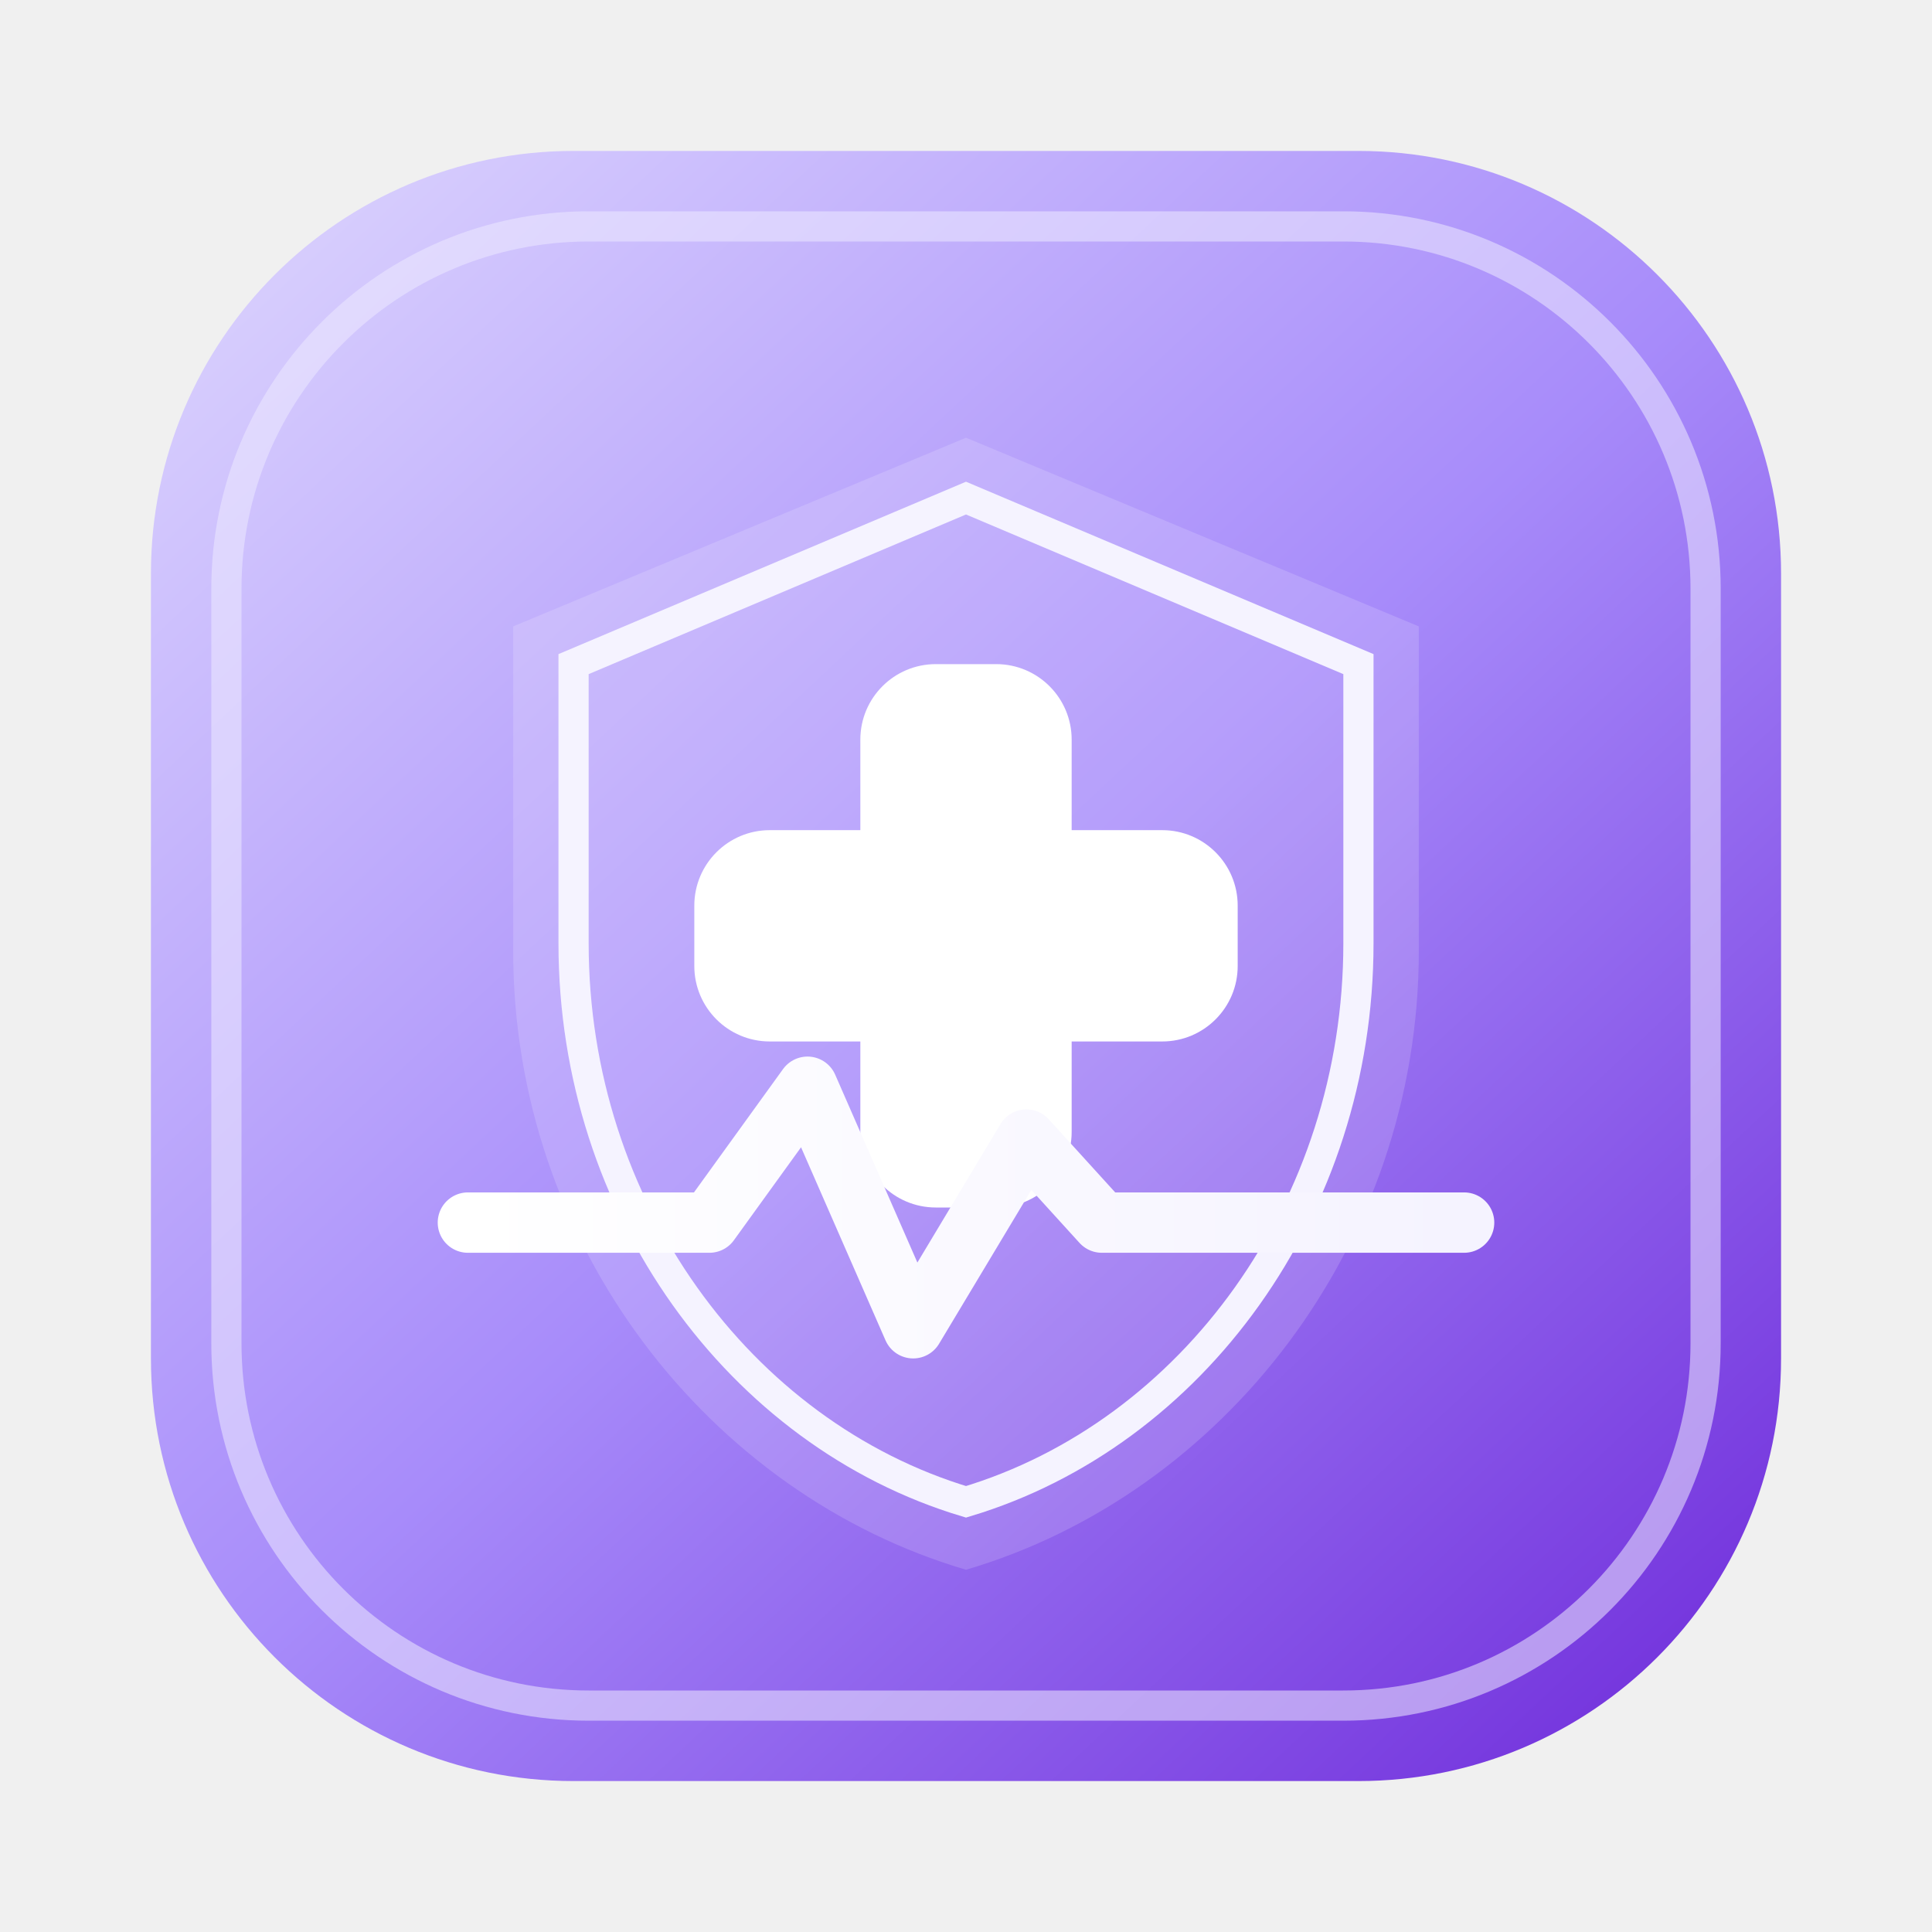
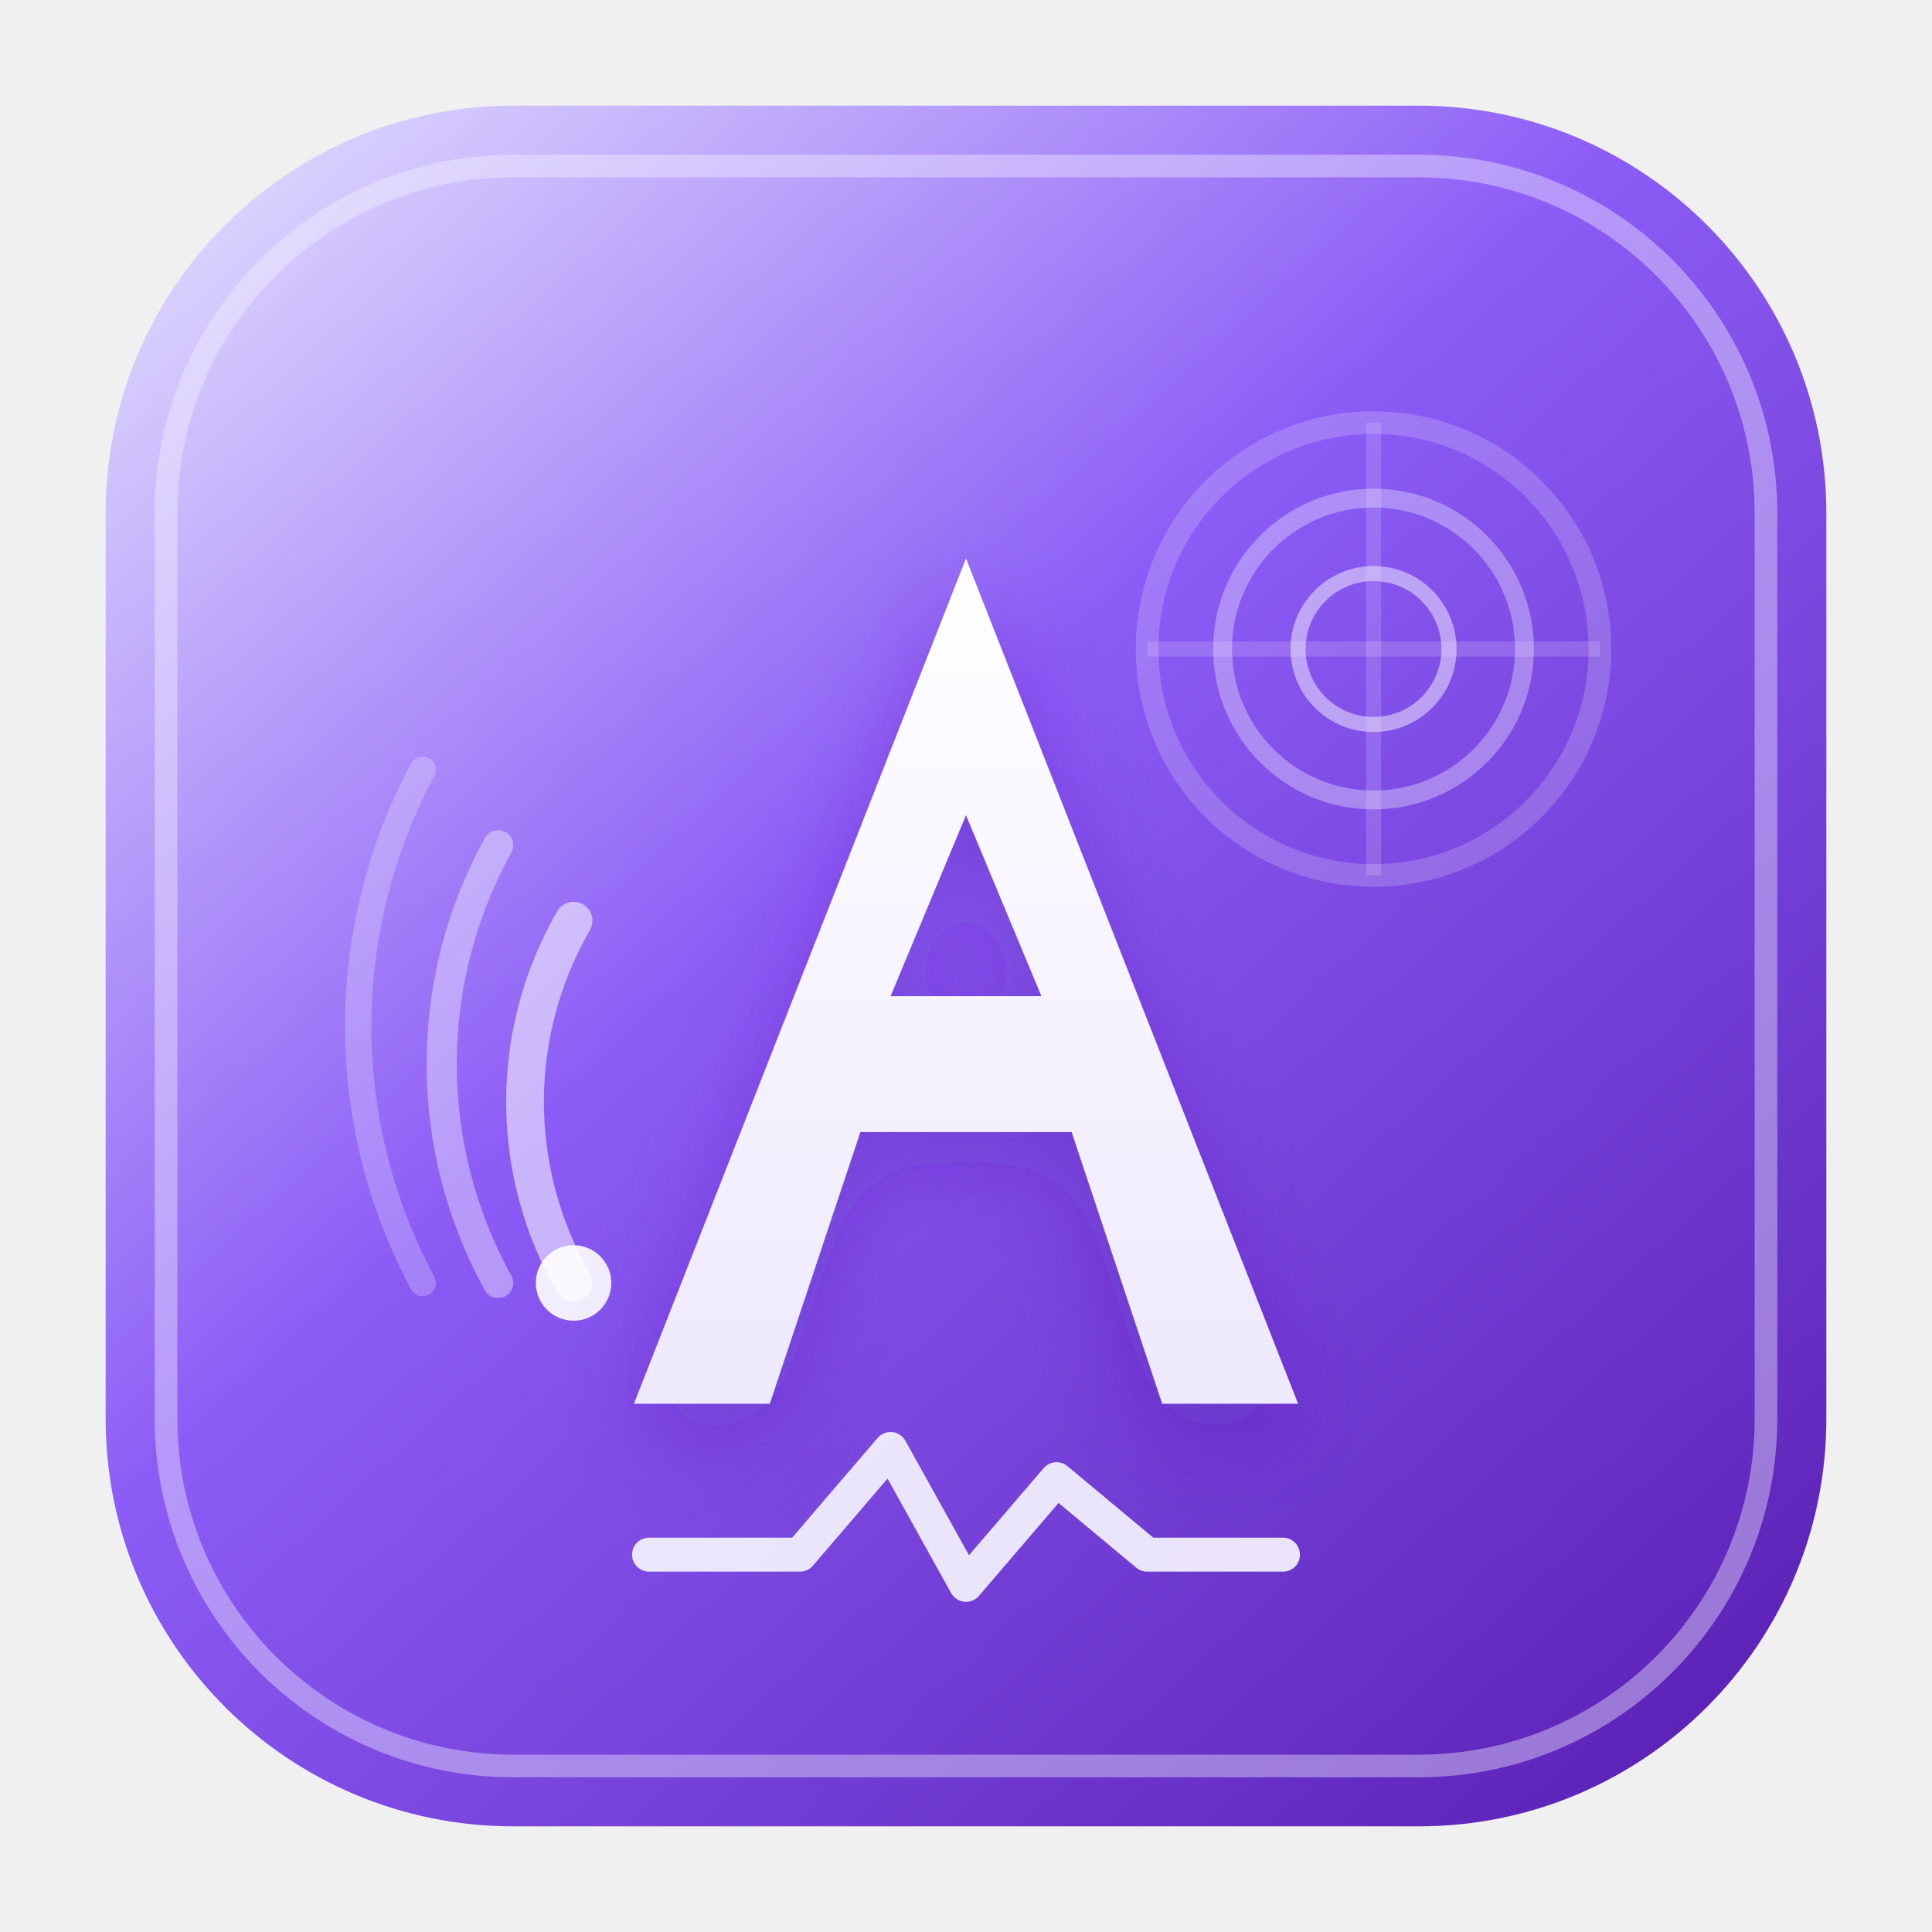
- <svg xmlns="http://www.w3.org/2000/svg" width="256" height="256" viewBox="0 0 256 256" fill="none">
+ <svg xmlns="http://www.w3.org/2000/svg" width="256" height="256" viewBox="0 0 256 256" fill="none" role="img" aria-label="Dr. Aparna — Radiology">
  <defs>
-     <linearGradient id="bg" x1="28" y1="18" x2="234" y2="238" gradientUnits="userSpaceOnUse">
+     <linearGradient id="dabg" x1="32" y1="20" x2="228" y2="236" gradientUnits="userSpaceOnUse">
      <stop offset="0" stop-color="#DDD6FE" />
-       <stop offset="0.5" stop-color="#A78BFA" />
-       <stop offset="1" stop-color="#6D28D9" />
+       <stop offset="0.42" stop-color="#8B5CF6" />
+       <stop offset="1" stop-color="#5B21B6" />
    </linearGradient>
-     <linearGradient id="pulse" x1="62" y1="130" x2="194" y2="130" gradientUnits="userSpaceOnUse">
+     <linearGradient id="damark" x1="128" y1="72" x2="128" y2="188" gradientUnits="userSpaceOnUse">
      <stop offset="0" stop-color="#FFFFFF" />
-       <stop offset="1" stop-color="#F5F3FF" />
+       <stop offset="1" stop-color="#EDE9FE" />
    </linearGradient>
+     <filter id="daglow" x="-20%" y="-20%" width="140%" height="140%">
+       <feDropShadow dx="0" dy="4" stdDeviation="6" flood-color="#5B21B6" flood-opacity="0.35" />
+     </filter>
  </defs>
-   <rect x="20" y="20" width="216" height="216" rx="56" fill="url(#bg)" />
-   <rect x="30" y="30" width="196" height="196" rx="48" stroke="#EDE9FE" stroke-opacity="0.55" stroke-width="4" />
-   <path d="M128 58L188 83V126C188 165 162 198 128 208C94 198 68 165 68 126V83L128 58Z" fill="#FFFFFF" fill-opacity="0.16" />
-   <path d="M128 66L180 88V125C180 160 158 190 128 199C98 190 76 160 76 125V88L128 66Z" stroke="#F5F3FF" stroke-width="4" />
-   <rect x="114" y="88" width="28" height="72" rx="10" fill="#FFFFFF" />
-   <rect x="92" y="110" width="72" height="28" rx="10" fill="#FFFFFF" />
-   <path d="M62 162H94L107 144L121 176L136 151L146 162H194" stroke="url(#pulse)" stroke-width="8" stroke-linecap="round" stroke-linejoin="round" />
+   <rect x="14" y="14" width="228" height="228" rx="54" fill="url(#dabg)" />
+   <rect x="22" y="22" width="212" height="212" rx="46" stroke="#F5F3FF" stroke-opacity="0.4" stroke-width="3" />
+   <g stroke="#FFFFFF" fill="none" opacity="0.85">
+     <circle cx="182" cy="86" r="30" stroke-opacity="0.22" stroke-width="3" />
+     <circle cx="182" cy="86" r="20" stroke-opacity="0.38" stroke-width="2.5" />
+     <circle cx="182" cy="86" r="10" stroke-opacity="0.55" stroke-width="2" />
+     <line x1="182" y1="56" x2="182" y2="116" stroke-opacity="0.18" stroke-width="2" />
+     <line x1="152" y1="86" x2="212" y2="86" stroke-opacity="0.18" stroke-width="2" />
+   </g>
+   <g stroke="#FFFFFF" stroke-linecap="round" fill="none">
+     <path d="M76 170 A48 48 0 0 1 76 122" stroke-width="5" stroke-opacity="0.55" />
+     <path d="M66 170 A60 60 0 0 1 66 112" stroke-width="4" stroke-opacity="0.38" />
+     <path d="M56 170 A72 72 0 0 1 56 102" stroke-width="3.5" stroke-opacity="0.24" />
+     <circle cx="76" cy="170" r="5" fill="#FFFFFF" fill-opacity="0.9" stroke="none" />
+   </g>
+   <g filter="url(#daglow)">
+     <path fill="url(#damark)" d="M128 74 L172 186 H154 L142 150 H114 L102 186 H84 L128 74 Z M118 132 H138 L128 108 Z" />
+   </g>
+   <path d="M86 206 H106 L118 192 L128 210 L140 196 L152 206 H170" stroke="#F5F3FF" stroke-width="4.5" stroke-linecap="round" stroke-linejoin="round" fill="none" opacity="0.92" />
</svg>
